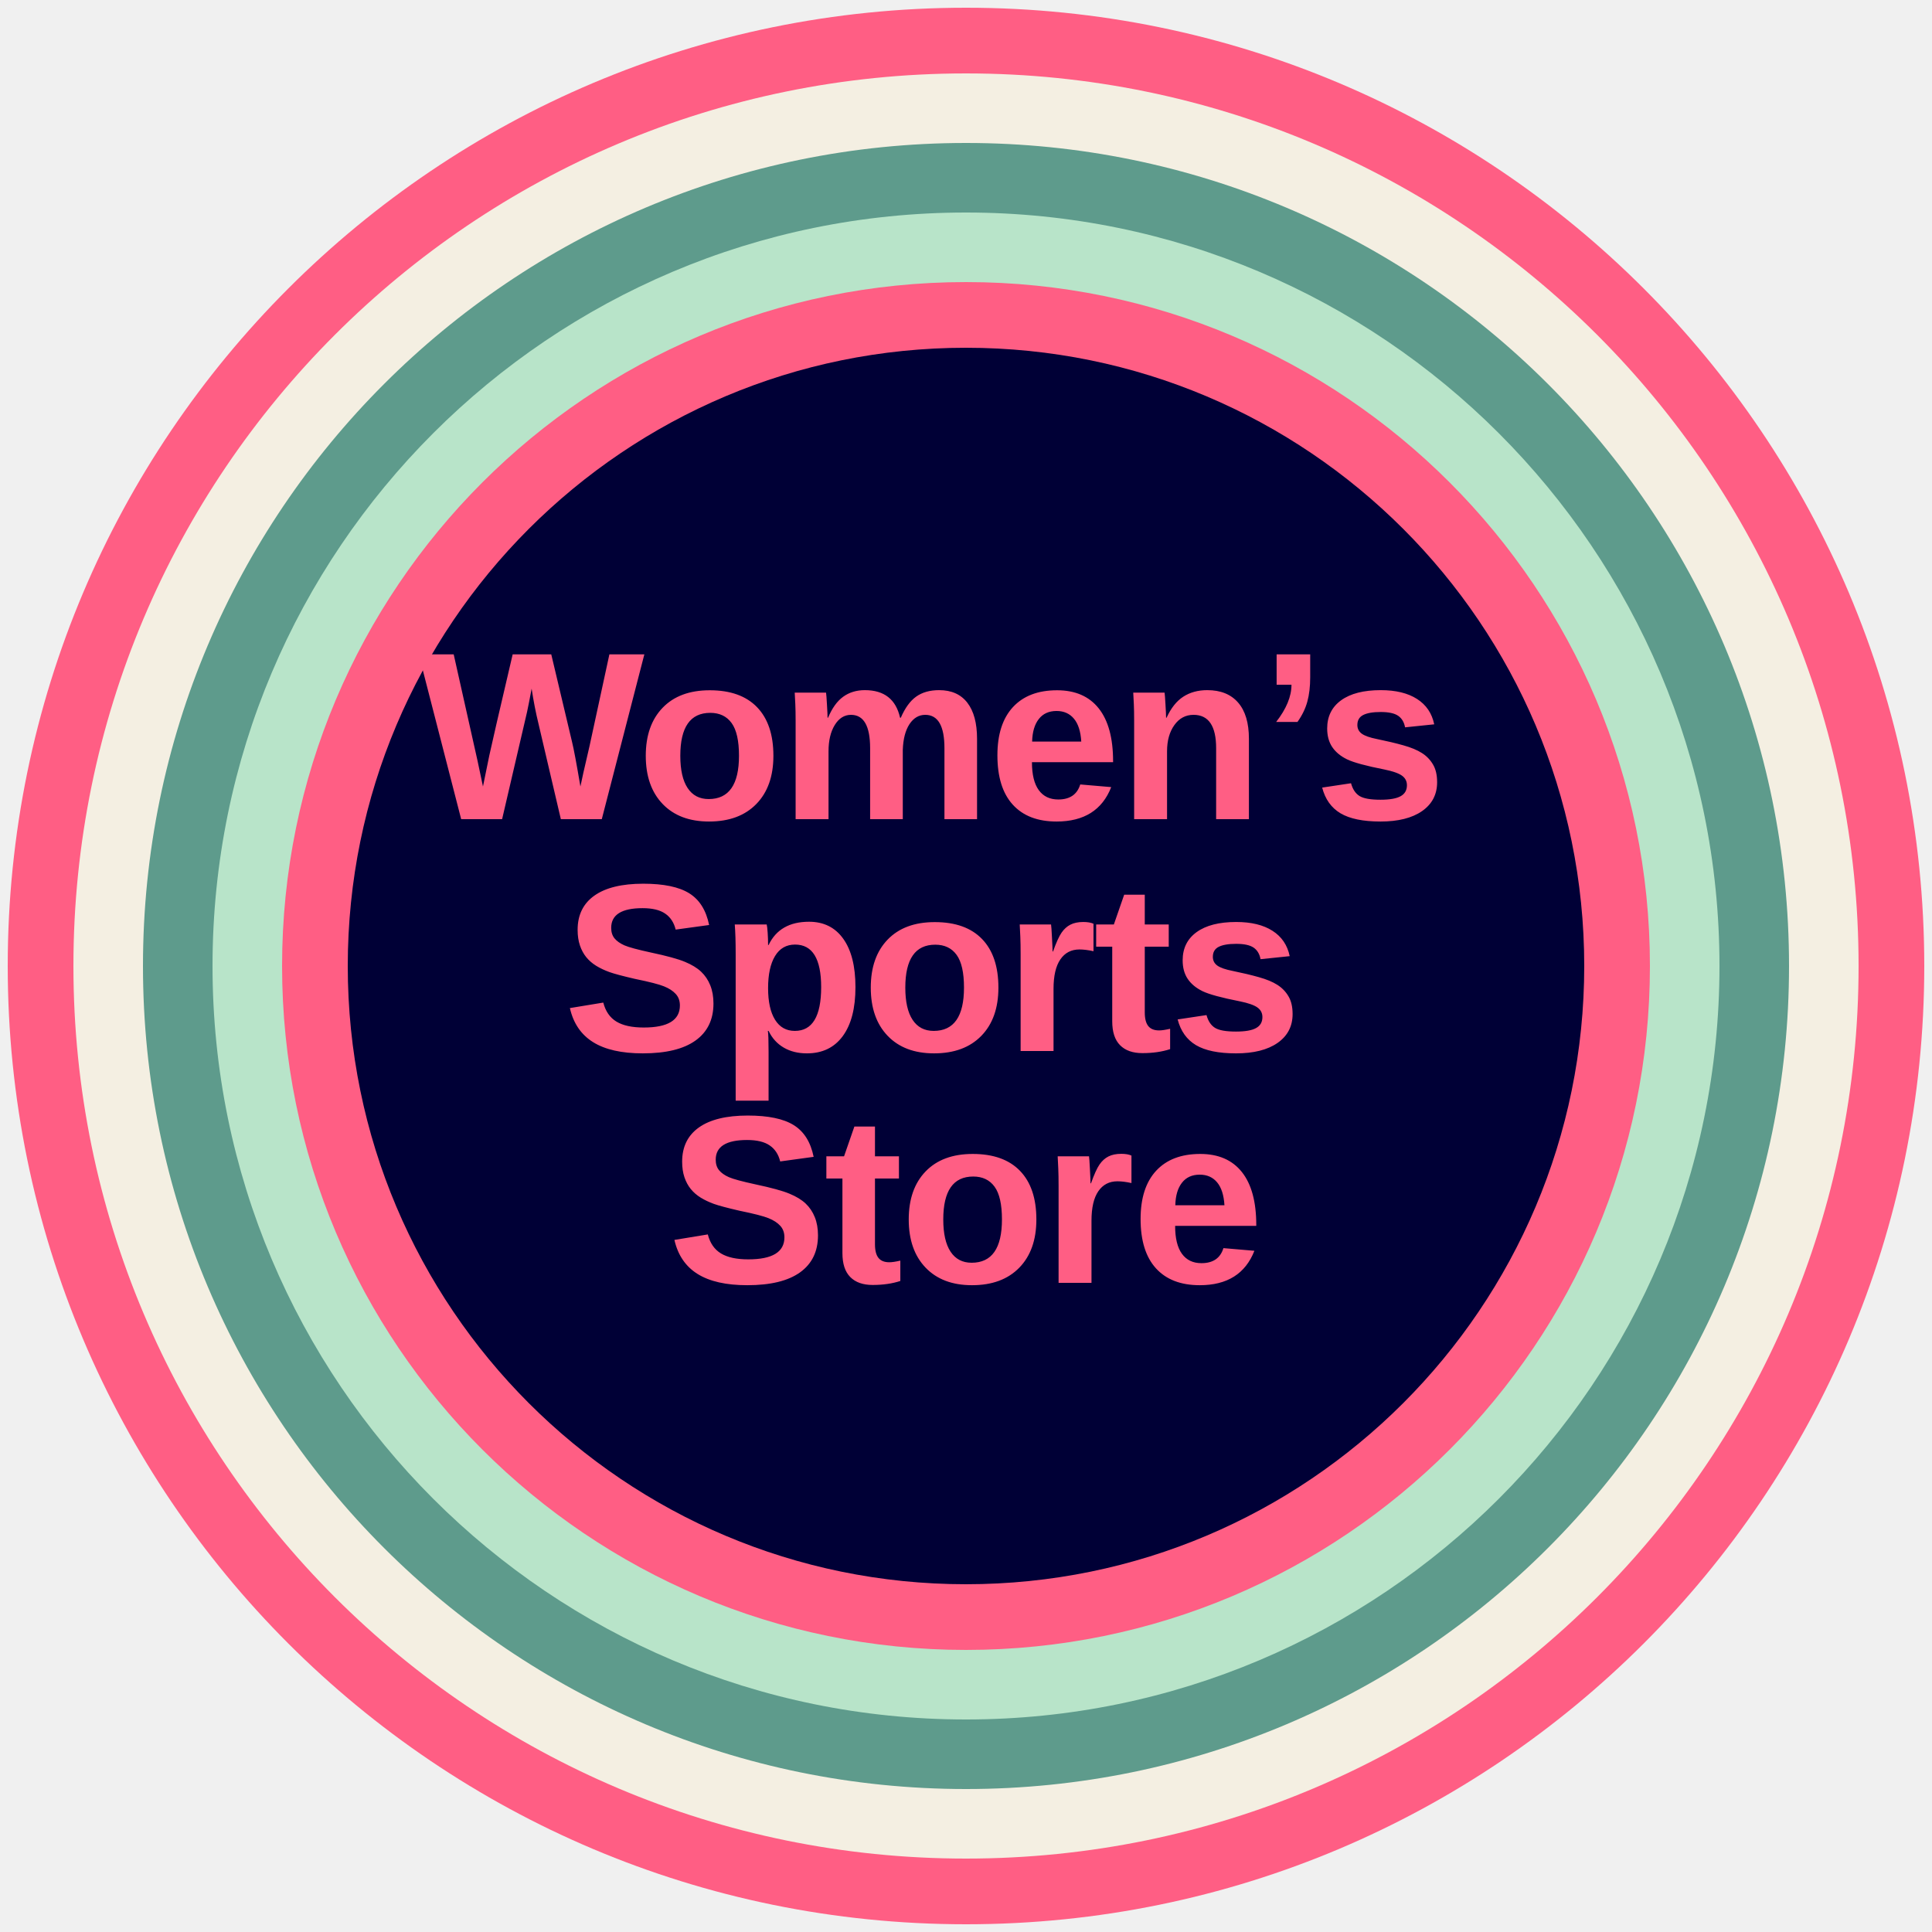
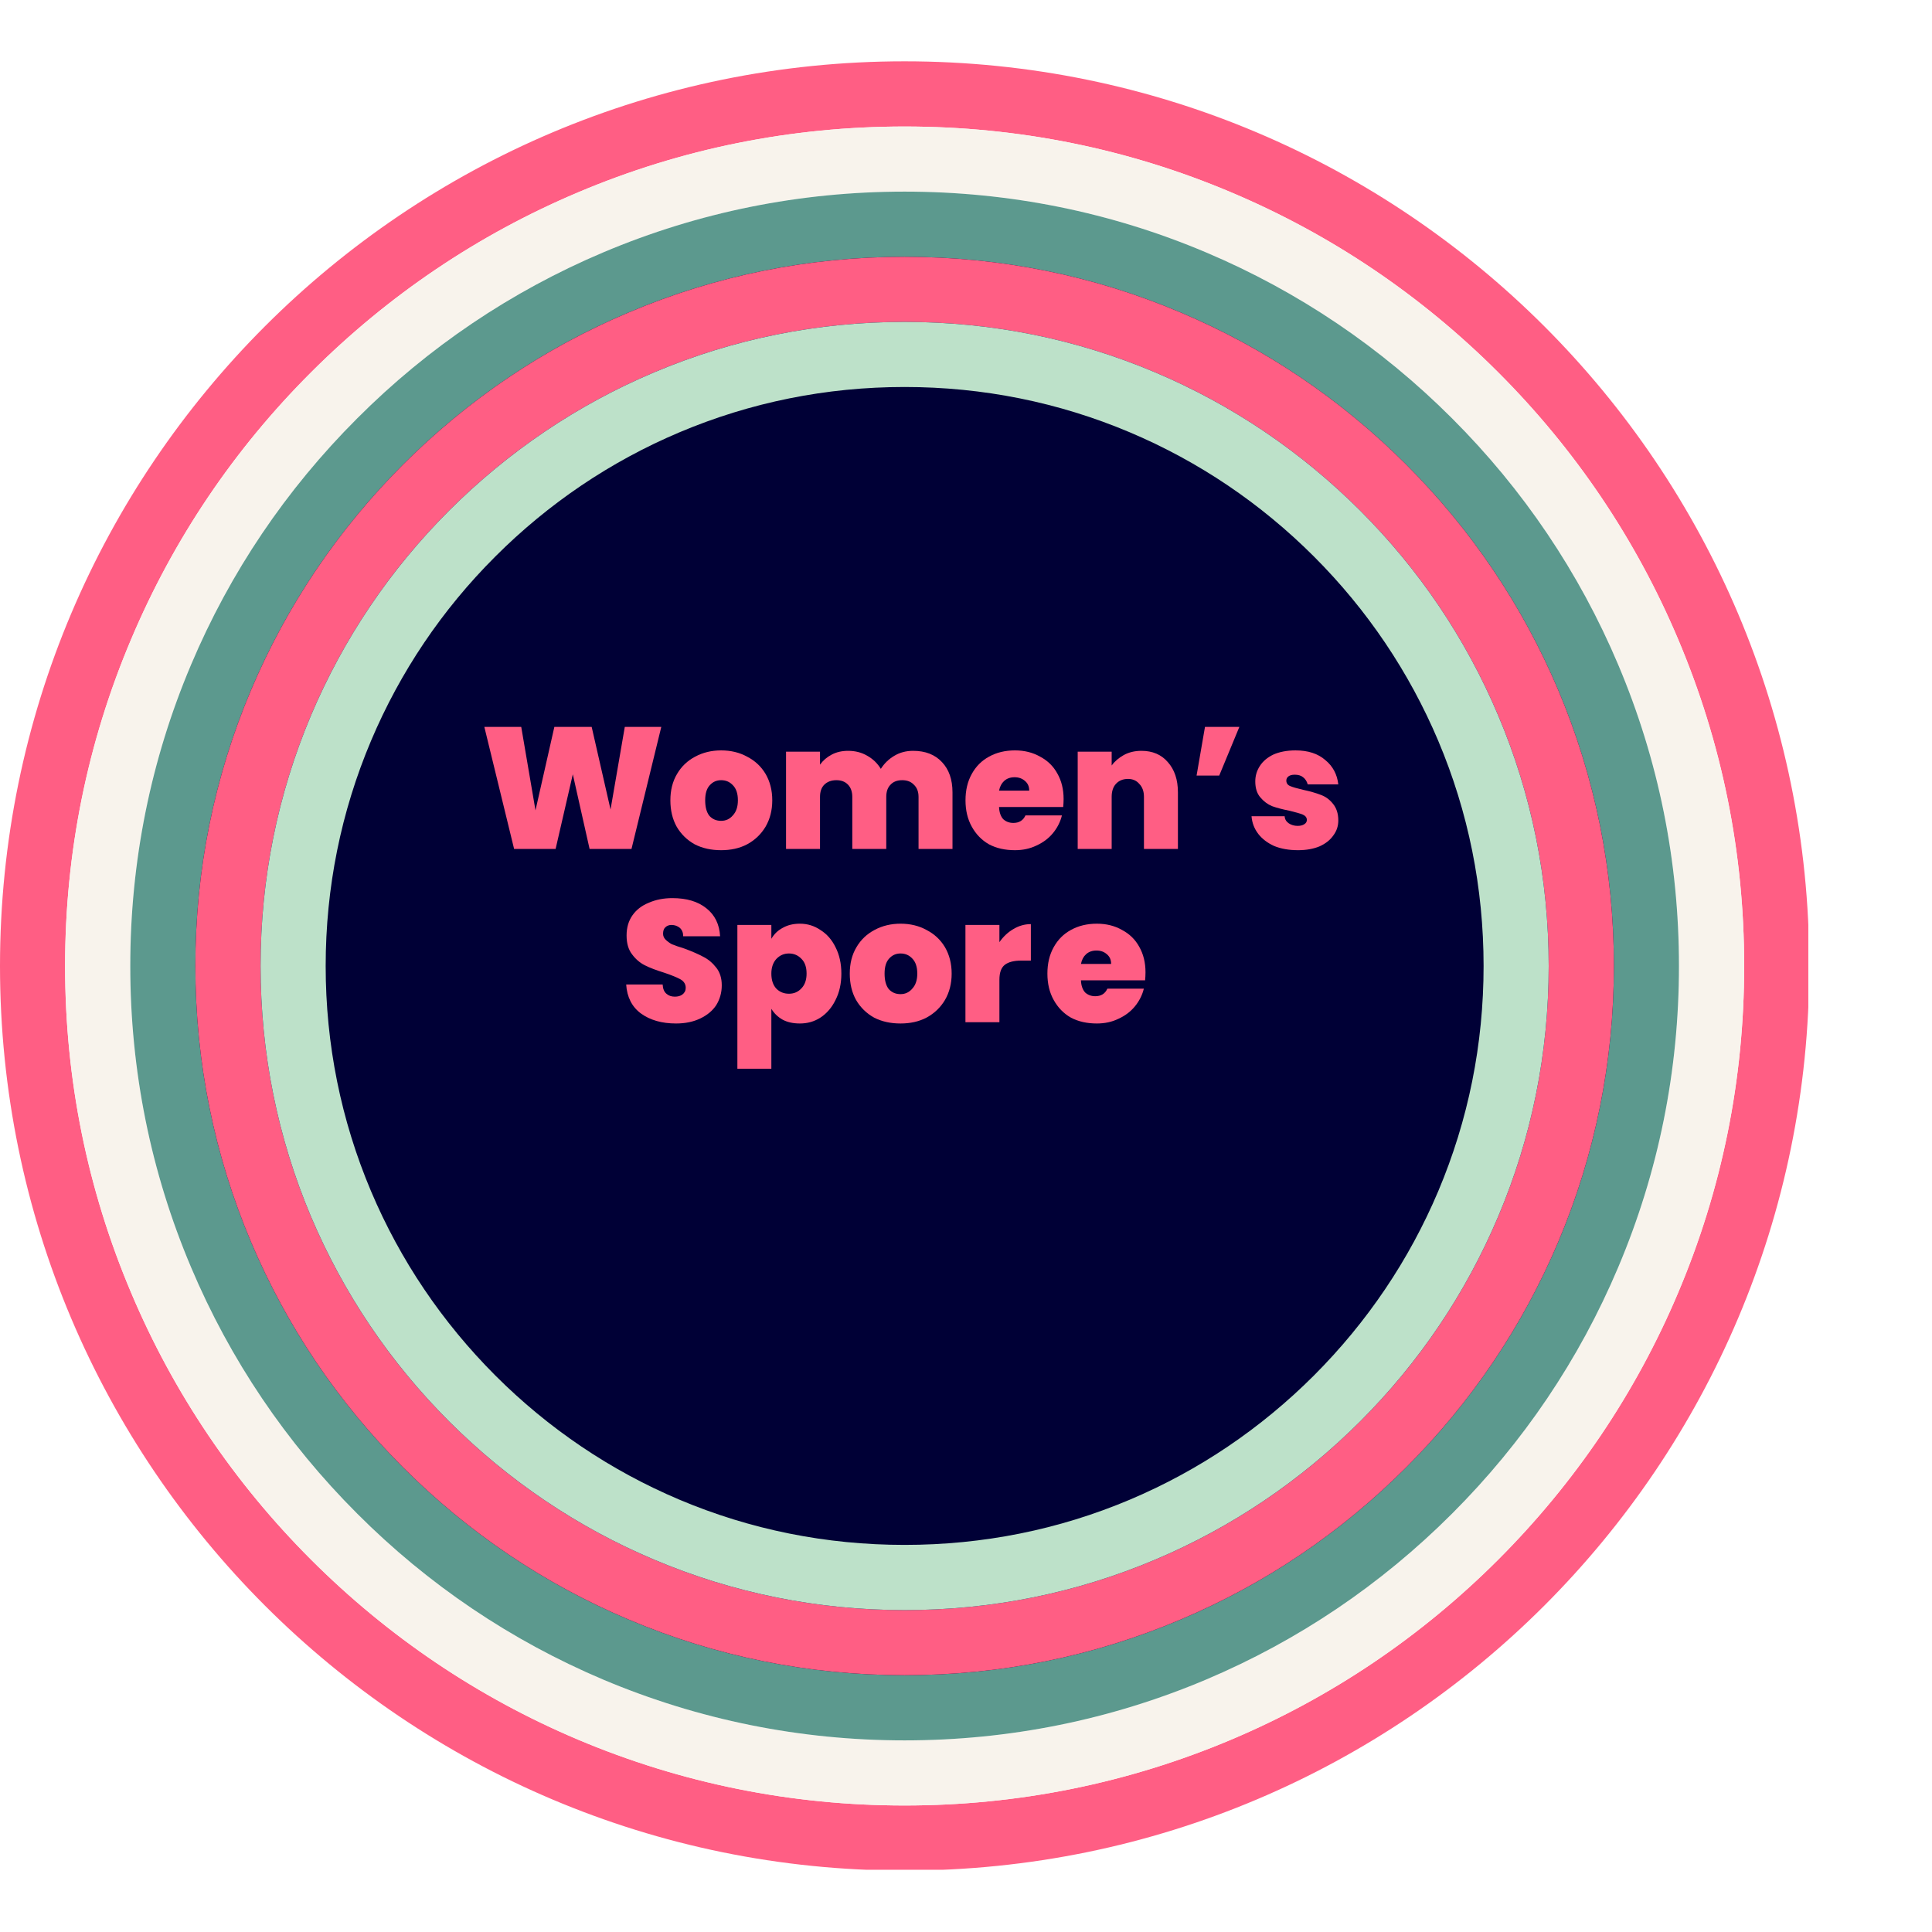
- <svg xmlns="http://www.w3.org/2000/svg" viewBox="0 0 500 500" role="img" aria-label="Women's Sports Store">
-   <circle cx="250" cy="250" r="248" fill="#FF5E84" />
-   <circle cx="250" cy="250" r="231" fill="#F4EFE2" />
-   <circle cx="250" cy="250" r="213" fill="#5E9B8C" />
-   <circle cx="250" cy="250" r="195" fill="#B8E4C9" />
-   <circle cx="250" cy="250" r="177" fill="#FF5E84" />
-   <circle cx="250" cy="250" r="160" fill="#000036" />
-   <text x="250" y="212" text-anchor="middle" fill="#FF5E84" font-family="'Poppins','Arial Black','Helvetica Neue',Arial,sans-serif" font-weight="800" font-size="62" letter-spacing="-1">
-     <tspan x="250">Women’s</tspan>
-     <tspan x="250" dy="60">Sports</tspan>
-     <tspan x="250" dy="60">Store</tspan>
-   </text>
+ <svg xmlns="http://www.w3.org/2000/svg" width="96" zoomAndPan="magnify" viewBox="0 0 72 72" height="96" preserveAspectRatio="xMidYMid meet" version="1.0">
+   <defs>
+     <g />
+     <clipPath id="dce97b1faf">
+       <path d="M 5.215 5.199 L 62.211 5.199 L 62.211 62.195 L 5.215 62.195 Z M 5.215 5.199 " clip-rule="nonzero" />
+     </clipPath>
+     <clipPath id="e816bdbd03">
+       <path d="M 33.715 5.199 C 17.977 5.199 5.215 17.957 5.215 33.695 C 5.215 49.434 17.977 62.195 33.715 62.195 C 49.453 62.195 62.211 49.434 62.211 33.695 C 62.211 17.957 49.453 5.199 33.715 5.199 Z M 33.715 5.199 " clip-rule="nonzero" />
+     </clipPath>
+     <clipPath id="5d9c11a881">
+       <path d="M 0.215 0.199 L 57.211 0.199 L 57.211 57.195 L 0.215 57.195 Z M 0.215 0.199 " clip-rule="nonzero" />
+     </clipPath>
+     <clipPath id="6fb14cfdaa">
+       <path d="M 28.715 0.199 C 12.977 0.199 0.215 12.957 0.215 28.695 C 0.215 44.434 12.977 57.195 28.715 57.195 C 44.453 57.195 57.211 44.434 57.211 28.695 C 57.211 12.957 44.453 0.199 28.715 0.199 Z M 28.715 0.199 " clip-rule="nonzero" />
+     </clipPath>
+     <clipPath id="bbdf385376">
+       <rect x="0" width="58" y="0" height="58" />
+     </clipPath>
+     <clipPath id="ca1b7d800e">
+       <path d="M 0 0.285 L 67.391 0.285 L 67.391 67.68 L 0 67.68 Z M 0 0.285 " clip-rule="nonzero" />
+     </clipPath>
+     <clipPath id="dfb62cf4a6">
+       <rect x="0" width="35" y="0" height="24" />
+     </clipPath>
+     <clipPath id="34920b5856">
+       <rect x="0" width="68" y="0" height="68" />
+     </clipPath>
+   </defs>
+   <rect x="-7.2" width="86.4" fill="#ffffff" y="-7.2" height="86.4" fill-opacity="1" />
+   <rect x="-7.2" width="86.4" fill="#ffffff" y="-7.2" height="86.4" fill-opacity="1" />
+   <g transform="matrix(1, 0, 0, 1, 0, 2)">
+     <g clip-path="url(#34920b5856)">
+       <g clip-path="url(#dce97b1faf)">
+         <g clip-path="url(#e816bdbd03)">
+           <g transform="matrix(1, 0, 0, 1, 5, 5)">
+             <g clip-path="url(#bbdf385376)">
+               <g clip-path="url(#5d9c11a881)">
+                 <g clip-path="url(#6fb14cfdaa)">
+                   <path fill="#000036" d="M 0.215 0.199 L 57.211 0.199 L 57.211 57.195 L 0.215 57.195 Z M 0.215 0.199 " fill-opacity="1" fill-rule="nonzero" />
+                 </g>
+               </g>
+             </g>
+           </g>
+         </g>
+       </g>
+       <g clip-path="url(#ca1b7d800e)">
+         <path fill="#ff5e84" d="M 55.836 56.121 C 52.961 58.996 49.613 61.254 45.891 62.828 C 42.035 64.457 37.938 65.285 33.711 65.285 C 29.488 65.285 25.391 64.457 21.535 62.828 C 17.812 61.254 14.465 58.996 11.59 56.121 C 8.715 53.246 6.461 49.902 4.887 46.176 C 3.254 42.32 2.426 38.223 2.426 34 C 2.426 29.773 3.254 25.68 4.887 21.824 C 6.461 18.098 8.715 14.75 11.59 11.879 C 14.465 9.004 17.812 6.746 21.535 5.172 C 25.391 3.539 29.488 2.715 33.711 2.715 C 37.938 2.715 42.035 3.539 45.891 5.172 C 49.613 6.746 52.961 9.004 55.836 11.879 C 58.707 14.75 60.965 18.098 62.539 21.824 C 64.172 25.68 65 29.773 65 34 C 65 38.223 64.172 42.32 62.539 46.176 C 60.965 49.902 58.707 53.246 55.836 56.121 Z M 33.711 0.285 C 15.094 0.285 0 15.379 0 34 C 0 52.617 15.094 67.711 33.711 67.711 C 52.332 67.711 67.426 52.617 67.426 34 C 67.426 15.379 52.332 0.285 33.711 0.285 " fill-opacity="1" fill-rule="nonzero" />
+       </g>
+       <path fill="#f8f3ec" d="M 60.305 45.23 C 58.852 48.668 56.77 51.754 54.117 54.406 C 51.465 57.059 48.379 59.141 44.945 60.594 C 41.391 62.094 37.609 62.859 33.711 62.859 C 29.816 62.859 26.035 62.094 22.48 60.594 C 19.047 59.141 15.957 57.059 13.309 54.406 C 10.656 51.754 8.574 48.668 7.121 45.23 C 5.617 41.676 4.855 37.898 4.855 34 C 4.855 30.102 5.617 26.324 7.121 22.77 C 8.574 19.332 10.656 16.246 13.309 13.594 C 15.957 10.941 19.047 8.859 22.48 7.406 C 26.035 5.902 29.816 5.141 33.711 5.141 C 37.609 5.141 41.391 5.902 44.945 7.406 C 48.379 8.859 51.465 10.941 54.117 13.594 C 56.77 16.246 58.852 19.332 60.305 22.77 C 61.809 26.324 62.57 30.102 62.57 34 C 62.57 37.898 61.809 41.676 60.305 45.23 Z M 62.539 21.824 C 60.965 18.098 58.707 14.75 55.836 11.879 C 52.961 9.004 49.613 6.746 45.891 5.172 C 42.035 3.539 37.938 2.715 33.711 2.715 C 29.488 2.715 25.391 3.539 21.535 5.172 C 17.812 6.746 14.465 9.004 11.59 11.879 C 8.715 14.75 6.461 18.098 4.887 21.824 C 3.254 25.68 2.426 29.773 2.426 34 C 2.426 38.223 3.254 42.32 4.887 46.176 C 6.461 49.902 8.715 53.246 11.59 56.121 C 14.465 58.996 17.812 61.254 21.535 62.828 C 25.391 64.457 29.488 65.285 33.711 65.285 C 37.938 65.285 42.035 64.457 45.891 62.828 C 49.613 61.254 52.961 58.996 55.836 56.121 C 58.707 53.246 60.965 49.902 62.539 46.176 C 64.172 42.32 65 38.223 65 34 C 65 29.773 64.172 25.68 62.539 21.824 " fill-opacity="1" fill-rule="nonzero" />
+       <path fill="#5c998e" d="M 58.07 44.285 C 56.738 47.434 54.832 50.258 52.402 52.688 C 49.973 55.117 47.145 57.027 44 58.355 C 40.746 59.734 37.285 60.43 33.711 60.43 C 30.141 60.43 26.68 59.734 23.426 58.355 C 20.281 57.027 17.453 55.117 15.023 52.688 C 12.594 50.258 10.688 47.434 9.355 44.285 C 7.98 41.031 7.281 37.57 7.281 34 C 7.281 30.43 7.98 26.969 9.355 23.715 C 10.688 20.566 12.594 17.738 15.023 15.309 C 17.453 12.879 20.281 10.973 23.426 9.645 C 26.68 8.266 30.141 7.57 33.711 7.57 C 37.285 7.57 40.746 8.266 44 9.645 C 47.145 10.973 49.973 12.879 52.402 15.309 C 54.832 17.738 56.738 20.566 58.07 23.715 C 59.445 26.969 60.145 30.43 60.145 34 C 60.145 37.57 59.445 41.031 58.07 44.285 Z M 60.305 22.77 C 58.852 19.332 56.77 16.246 54.117 13.594 C 51.465 10.941 48.379 8.859 44.945 7.406 C 41.391 5.902 37.609 5.141 33.711 5.141 C 29.816 5.141 26.035 5.902 22.48 7.406 C 19.047 8.859 15.957 10.941 13.309 13.594 C 10.656 16.246 8.574 19.332 7.121 22.77 C 5.617 26.324 4.855 30.102 4.855 34 C 4.855 37.898 5.617 41.676 7.121 45.23 C 8.574 48.668 10.656 51.754 13.309 54.406 C 15.957 57.059 19.047 59.141 22.48 60.594 C 26.035 62.094 29.816 62.859 33.711 62.859 C 37.609 62.859 41.391 62.094 44.945 60.594 C 48.379 59.141 51.465 57.059 54.117 54.406 C 56.77 51.754 58.852 48.668 60.305 45.23 C 61.809 41.676 62.57 37.898 62.57 34 C 62.57 30.102 61.809 26.324 60.305 22.77 " fill-opacity="1" fill-rule="nonzero" />
+       <path fill="#ff5e84" d="M 55.832 43.34 C 54.625 46.195 52.895 48.766 50.688 50.973 C 48.477 53.18 45.91 54.914 43.055 56.121 C 40.102 57.371 36.957 58.004 33.711 58.004 C 30.469 58.004 27.324 57.371 24.371 56.121 C 21.516 54.914 18.949 53.18 16.738 50.973 C 14.531 48.766 12.801 46.195 11.59 43.34 C 10.344 40.387 9.711 37.246 9.711 34 C 9.711 30.754 10.344 27.613 11.59 24.66 C 12.801 21.801 14.531 19.234 16.738 17.027 C 18.949 14.82 21.516 13.086 24.371 11.879 C 27.324 10.629 30.469 9.996 33.711 9.996 C 36.957 9.996 40.102 10.629 43.055 11.879 C 45.91 13.086 48.477 14.82 50.688 17.027 C 52.895 19.234 54.625 21.801 55.832 24.66 C 57.082 27.613 57.715 30.754 57.715 34 C 57.715 37.246 57.082 40.387 55.832 43.34 Z M 52.402 15.309 C 49.973 12.879 47.145 10.973 44 9.645 C 40.746 8.266 37.285 7.57 33.711 7.57 C 30.141 7.57 26.68 8.266 23.426 9.645 C 20.281 10.973 17.453 12.879 15.023 15.309 C 12.594 17.738 10.688 20.566 9.355 23.715 C 7.98 26.969 7.281 30.43 7.281 34 C 7.281 37.57 7.98 41.031 9.355 44.285 C 10.688 47.434 12.594 50.258 15.023 52.688 C 17.453 55.117 20.281 57.027 23.426 58.355 C 26.68 59.734 30.141 60.43 33.711 60.43 C 37.285 60.43 40.746 59.734 44 58.355 C 47.145 57.027 49.973 55.117 52.402 52.688 C 54.832 50.258 56.738 47.434 58.07 44.285 C 59.445 41.031 60.145 37.57 60.145 34 C 60.145 30.43 59.445 26.969 58.07 23.715 C 56.738 20.566 54.832 17.738 52.402 15.309 " fill-opacity="1" fill-rule="nonzero" />
+       <path fill="#bde1c9" d="M 53.598 42.395 C 52.512 44.961 50.953 47.27 48.969 49.258 C 46.984 51.242 44.676 52.801 42.109 53.887 C 39.457 55.008 36.633 55.574 33.711 55.574 C 30.793 55.574 27.969 55.008 25.316 53.887 C 22.75 52.801 20.441 51.242 18.457 49.258 C 16.473 47.27 14.914 44.961 13.828 42.395 C 12.707 39.742 12.137 36.918 12.137 34 C 12.137 31.082 12.707 28.258 13.828 25.605 C 14.914 23.039 16.469 20.727 18.457 18.742 C 20.441 16.758 22.75 15.199 25.316 14.113 C 27.969 12.992 30.793 12.422 33.711 12.422 C 36.629 12.422 39.457 12.992 42.109 14.113 C 44.676 15.199 46.984 16.758 48.969 18.742 C 50.953 20.727 52.512 23.039 53.598 25.605 C 54.719 28.258 55.289 31.082 55.289 34 C 55.289 36.918 54.719 39.742 53.598 42.395 Z M 50.688 17.027 C 48.477 14.82 45.91 13.086 43.055 11.879 C 40.102 10.629 36.957 9.996 33.711 9.996 C 30.469 9.996 27.324 10.629 24.371 11.879 C 21.516 13.086 18.949 14.82 16.738 17.027 C 14.531 19.234 12.801 21.801 11.59 24.66 C 10.344 27.613 9.711 30.754 9.711 34 C 9.711 37.246 10.344 40.387 11.59 43.34 C 12.801 46.195 14.531 48.766 16.738 50.973 C 18.949 53.18 21.516 54.914 24.371 56.121 C 27.324 57.371 30.469 58.004 33.711 58.004 C 36.957 58.004 40.102 57.371 43.055 56.121 C 45.91 54.914 48.477 53.18 50.688 50.973 C 52.895 48.766 54.625 46.195 55.832 43.34 C 57.082 40.387 57.715 37.246 57.715 34 C 57.715 30.754 57.082 27.613 55.832 24.66 C 54.625 21.801 52.895 19.234 50.688 17.027 " fill-opacity="1" fill-rule="nonzero" />
+       <g transform="matrix(1, 0, 0, 1, 17, 22)">
+         <g clip-path="url(#dfb62cf4a6)">
+           <g fill="#ff5e84" fill-opacity="1">
+             <g transform="translate(0.878108, 7.63713)">
+               <g>
+                 <path d="M 6.766 -4.547 L 5.656 0 L 4.094 0 L 3.469 -2.781 L 2.828 0 L 1.281 0 L 0.172 -4.547 L 1.547 -4.547 L 2.078 -1.438 L 2.781 -4.547 L 4.172 -4.547 L 4.875 -1.469 L 5.406 -4.547 Z M 6.766 -4.547 " />
+               </g>
+             </g>
+           </g>
+           <g fill="#ff5e84" fill-opacity="1">
+             <g transform="translate(7.827135, 7.63713)">
+               <g>
+                 <path d="M 2.047 0.047 C 1.68 0.047 1.352 -0.023 1.062 -0.172 C 0.781 -0.328 0.555 -0.547 0.391 -0.828 C 0.234 -1.109 0.156 -1.438 0.156 -1.812 C 0.156 -2.188 0.238 -2.516 0.406 -2.797 C 0.57 -3.078 0.797 -3.289 1.078 -3.438 C 1.367 -3.594 1.691 -3.672 2.047 -3.672 C 2.41 -3.672 2.734 -3.594 3.016 -3.438 C 3.305 -3.289 3.535 -3.078 3.703 -2.797 C 3.867 -2.516 3.953 -2.188 3.953 -1.812 C 3.953 -1.438 3.867 -1.109 3.703 -0.828 C 3.535 -0.547 3.305 -0.328 3.016 -0.172 C 2.734 -0.023 2.41 0.047 2.047 0.047 Z M 2.047 -1.047 C 2.223 -1.047 2.367 -1.113 2.484 -1.25 C 2.609 -1.383 2.672 -1.57 2.672 -1.812 C 2.672 -2.062 2.609 -2.25 2.484 -2.375 C 2.367 -2.5 2.223 -2.562 2.047 -2.562 C 1.879 -2.562 1.738 -2.5 1.625 -2.375 C 1.508 -2.25 1.453 -2.062 1.453 -1.812 C 1.453 -1.562 1.504 -1.367 1.609 -1.234 C 1.723 -1.109 1.867 -1.047 2.047 -1.047 Z M 2.047 -1.047 " />
+               </g>
+             </g>
+           </g>
+           <g fill="#ff5e84" fill-opacity="1">
+             <g transform="translate(11.93455, 7.63713)">
+               <g>
+                 <path d="M 5.094 -3.656 C 5.551 -3.656 5.91 -3.516 6.172 -3.234 C 6.43 -2.961 6.562 -2.586 6.562 -2.109 L 6.562 0 L 5.297 0 L 5.297 -1.938 C 5.297 -2.133 5.238 -2.285 5.125 -2.391 C 5.02 -2.504 4.875 -2.562 4.688 -2.562 C 4.5 -2.562 4.352 -2.504 4.25 -2.391 C 4.145 -2.285 4.094 -2.133 4.094 -1.938 L 4.094 0 L 2.828 0 L 2.828 -1.938 C 2.828 -2.133 2.773 -2.285 2.672 -2.391 C 2.566 -2.504 2.422 -2.562 2.234 -2.562 C 2.047 -2.562 1.895 -2.504 1.781 -2.391 C 1.676 -2.285 1.625 -2.133 1.625 -1.938 L 1.625 0 L 0.359 0 L 0.359 -3.625 L 1.625 -3.625 L 1.625 -3.141 C 1.738 -3.297 1.883 -3.422 2.062 -3.516 C 2.238 -3.609 2.441 -3.656 2.672 -3.656 C 2.941 -3.656 3.18 -3.594 3.391 -3.469 C 3.598 -3.352 3.766 -3.191 3.891 -2.984 C 4.016 -3.18 4.18 -3.344 4.391 -3.469 C 4.598 -3.594 4.832 -3.656 5.094 -3.656 Z M 5.094 -3.656 " />
+               </g>
+             </g>
+           </g>
+           <g fill="#ff5e84" fill-opacity="1">
+             <g transform="translate(18.82545, 7.63713)">
+               <g>
+                 <path d="M 3.812 -1.859 C 3.812 -1.754 3.805 -1.656 3.797 -1.562 L 1.406 -1.562 C 1.414 -1.363 1.469 -1.211 1.562 -1.109 C 1.664 -1.016 1.789 -0.969 1.938 -0.969 C 2.156 -0.969 2.305 -1.062 2.391 -1.25 L 3.75 -1.25 C 3.688 -1 3.57 -0.773 3.406 -0.578 C 3.25 -0.391 3.047 -0.238 2.797 -0.125 C 2.555 -0.008 2.289 0.047 2 0.047 C 1.633 0.047 1.312 -0.023 1.031 -0.172 C 0.758 -0.328 0.547 -0.547 0.391 -0.828 C 0.234 -1.109 0.156 -1.438 0.156 -1.812 C 0.156 -2.188 0.234 -2.516 0.391 -2.797 C 0.547 -3.078 0.758 -3.289 1.031 -3.438 C 1.312 -3.594 1.633 -3.672 2 -3.672 C 2.352 -3.672 2.664 -3.594 2.938 -3.438 C 3.219 -3.289 3.43 -3.082 3.578 -2.812 C 3.734 -2.539 3.812 -2.223 3.812 -1.859 Z M 2.531 -2.172 C 2.531 -2.328 2.477 -2.445 2.375 -2.531 C 2.27 -2.625 2.141 -2.672 1.984 -2.672 C 1.828 -2.672 1.695 -2.625 1.594 -2.531 C 1.5 -2.445 1.438 -2.328 1.406 -2.172 Z M 2.531 -2.172 " />
+               </g>
+             </g>
+           </g>
+           <g fill="#ff5e84" fill-opacity="1">
+             <g transform="translate(22.80371, 7.63713)">
+               <g>
+                 <path d="M 2.734 -3.656 C 3.148 -3.656 3.477 -3.516 3.719 -3.234 C 3.969 -2.953 4.094 -2.578 4.094 -2.109 L 4.094 0 L 2.828 0 L 2.828 -1.938 C 2.828 -2.145 2.77 -2.305 2.656 -2.422 C 2.551 -2.547 2.41 -2.609 2.234 -2.609 C 2.047 -2.609 1.895 -2.547 1.781 -2.422 C 1.676 -2.305 1.625 -2.145 1.625 -1.938 L 1.625 0 L 0.359 0 L 0.359 -3.625 L 1.625 -3.625 L 1.625 -3.109 C 1.738 -3.266 1.891 -3.395 2.078 -3.5 C 2.266 -3.602 2.484 -3.656 2.734 -3.656 Z M 2.734 -3.656 " />
+               </g>
+             </g>
+           </g>
+           <g fill="#ff5e84" fill-opacity="1">
+             <g transform="translate(27.23403, 7.63713)">
+               <g>
+                 <path d="M 0.672 -4.547 L 1.953 -4.547 L 1.203 -2.734 L 0.359 -2.734 Z M 0.672 -4.547 " />
+               </g>
+             </g>
+           </g>
+           <g fill="#ff5e84" fill-opacity="1">
+             <g transform="translate(29.46857, 7.63713)">
+               <g>
+                 <path d="M 1.906 0.047 C 1.57 0.047 1.273 -0.004 1.016 -0.109 C 0.766 -0.223 0.566 -0.375 0.422 -0.562 C 0.273 -0.758 0.191 -0.977 0.172 -1.219 L 1.406 -1.219 C 1.414 -1.102 1.469 -1.016 1.562 -0.953 C 1.656 -0.891 1.766 -0.859 1.891 -0.859 C 1.992 -0.859 2.078 -0.879 2.141 -0.922 C 2.203 -0.961 2.234 -1.016 2.234 -1.078 C 2.234 -1.172 2.18 -1.238 2.078 -1.281 C 1.984 -1.32 1.82 -1.367 1.594 -1.422 C 1.332 -1.473 1.113 -1.531 0.938 -1.594 C 0.77 -1.664 0.625 -1.773 0.5 -1.922 C 0.375 -2.066 0.312 -2.266 0.312 -2.516 C 0.312 -2.723 0.367 -2.914 0.484 -3.094 C 0.598 -3.27 0.766 -3.41 0.984 -3.516 C 1.211 -3.617 1.488 -3.672 1.812 -3.672 C 2.281 -3.672 2.648 -3.551 2.922 -3.312 C 3.203 -3.082 3.363 -2.781 3.406 -2.406 L 2.266 -2.406 C 2.234 -2.52 2.176 -2.609 2.094 -2.672 C 2.02 -2.734 1.914 -2.766 1.781 -2.766 C 1.676 -2.766 1.598 -2.742 1.547 -2.703 C 1.492 -2.66 1.469 -2.609 1.469 -2.547 C 1.469 -2.453 1.516 -2.383 1.609 -2.344 C 1.711 -2.301 1.875 -2.254 2.094 -2.203 C 2.352 -2.148 2.57 -2.086 2.75 -2.016 C 2.926 -1.953 3.078 -1.844 3.203 -1.688 C 3.336 -1.531 3.406 -1.32 3.406 -1.062 C 3.406 -0.852 3.344 -0.664 3.219 -0.5 C 3.102 -0.332 2.93 -0.195 2.703 -0.094 C 2.473 0 2.207 0.047 1.906 0.047 Z M 1.906 0.047 " />
+               </g>
+             </g>
+           </g>
+           <g fill="#ff5e84" fill-opacity="1">
+             <g transform="translate(6.116951, 14.09529)">
+               <g>
+                 <path d="M 2.078 0.047 C 1.547 0.047 1.109 -0.078 0.766 -0.328 C 0.43 -0.578 0.25 -0.938 0.219 -1.406 L 1.578 -1.406 C 1.586 -1.25 1.633 -1.133 1.719 -1.062 C 1.801 -0.988 1.906 -0.953 2.031 -0.953 C 2.145 -0.953 2.238 -0.977 2.312 -1.031 C 2.395 -1.094 2.438 -1.176 2.438 -1.281 C 2.438 -1.414 2.375 -1.52 2.25 -1.594 C 2.125 -1.664 1.922 -1.75 1.641 -1.844 C 1.336 -1.938 1.094 -2.031 0.906 -2.125 C 0.727 -2.219 0.57 -2.352 0.438 -2.531 C 0.301 -2.707 0.234 -2.941 0.234 -3.234 C 0.234 -3.523 0.305 -3.773 0.453 -3.984 C 0.598 -4.191 0.801 -4.348 1.062 -4.453 C 1.32 -4.566 1.613 -4.625 1.938 -4.625 C 2.469 -4.625 2.891 -4.5 3.203 -4.25 C 3.523 -4 3.695 -3.648 3.719 -3.203 L 2.344 -3.203 C 2.344 -3.336 2.301 -3.441 2.219 -3.516 C 2.133 -3.586 2.031 -3.625 1.906 -3.625 C 1.812 -3.625 1.734 -3.594 1.672 -3.531 C 1.617 -3.477 1.594 -3.398 1.594 -3.297 C 1.594 -3.211 1.625 -3.141 1.688 -3.078 C 1.75 -3.016 1.828 -2.957 1.922 -2.906 C 2.023 -2.863 2.176 -2.812 2.375 -2.75 C 2.664 -2.645 2.906 -2.539 3.094 -2.438 C 3.281 -2.344 3.441 -2.207 3.578 -2.031 C 3.711 -1.863 3.781 -1.645 3.781 -1.375 C 3.781 -1.102 3.711 -0.859 3.578 -0.641 C 3.441 -0.43 3.242 -0.266 2.984 -0.141 C 2.723 -0.016 2.422 0.047 2.078 0.047 Z M 2.078 0.047 " />
+               </g>
+             </g>
+           </g>
+           <g fill="#ff5e84" fill-opacity="1">
+             <g transform="translate(10.12103, 14.09529)">
+               <g>
+                 <path d="M 1.625 -3.109 C 1.727 -3.285 1.867 -3.422 2.047 -3.516 C 2.223 -3.617 2.438 -3.672 2.688 -3.672 C 2.969 -3.672 3.223 -3.594 3.453 -3.438 C 3.691 -3.289 3.879 -3.078 4.016 -2.797 C 4.16 -2.516 4.234 -2.188 4.234 -1.812 C 4.234 -1.438 4.16 -1.109 4.016 -0.828 C 3.879 -0.547 3.691 -0.328 3.453 -0.172 C 3.223 -0.023 2.969 0.047 2.688 0.047 C 2.438 0.047 2.223 0 2.047 -0.094 C 1.867 -0.195 1.727 -0.332 1.625 -0.5 L 1.625 1.734 L 0.359 1.734 L 0.359 -3.625 L 1.625 -3.625 Z M 2.938 -1.812 C 2.938 -2.051 2.875 -2.234 2.75 -2.359 C 2.625 -2.492 2.469 -2.562 2.281 -2.562 C 2.094 -2.562 1.938 -2.492 1.812 -2.359 C 1.688 -2.223 1.625 -2.039 1.625 -1.812 C 1.625 -1.57 1.688 -1.383 1.812 -1.25 C 1.938 -1.125 2.094 -1.062 2.281 -1.062 C 2.469 -1.062 2.625 -1.129 2.75 -1.266 C 2.875 -1.398 2.938 -1.582 2.938 -1.812 Z M 2.938 -1.812 " />
+               </g>
+             </g>
+           </g>
+           <g fill="#ff5e84" fill-opacity="1">
+             <g transform="translate(14.51261, 14.09529)">
+               <g>
+                 <path d="M 2.047 0.047 C 1.68 0.047 1.352 -0.023 1.062 -0.172 C 0.781 -0.328 0.555 -0.547 0.391 -0.828 C 0.234 -1.109 0.156 -1.438 0.156 -1.812 C 0.156 -2.188 0.238 -2.516 0.406 -2.797 C 0.57 -3.078 0.797 -3.289 1.078 -3.438 C 1.367 -3.594 1.691 -3.672 2.047 -3.672 C 2.41 -3.672 2.734 -3.594 3.016 -3.438 C 3.305 -3.289 3.535 -3.078 3.703 -2.797 C 3.867 -2.516 3.953 -2.188 3.953 -1.812 C 3.953 -1.438 3.867 -1.109 3.703 -0.828 C 3.535 -0.547 3.305 -0.328 3.016 -0.172 C 2.734 -0.023 2.41 0.047 2.047 0.047 Z M 2.047 -1.047 C 2.223 -1.047 2.367 -1.113 2.484 -1.25 C 2.609 -1.383 2.672 -1.57 2.672 -1.812 C 2.672 -2.062 2.609 -2.25 2.484 -2.375 C 2.367 -2.5 2.223 -2.562 2.047 -2.562 C 1.879 -2.562 1.738 -2.5 1.625 -2.375 C 1.508 -2.25 1.453 -2.062 1.453 -1.812 C 1.453 -1.562 1.504 -1.367 1.609 -1.234 C 1.723 -1.109 1.867 -1.047 2.047 -1.047 Z M 2.047 -1.047 " />
+               </g>
+             </g>
+           </g>
+           <g fill="#ff5e84" fill-opacity="1">
+             <g transform="translate(18.62003, 14.09529)">
+               <g>
+                 <path d="M 1.625 -2.984 C 1.77 -3.191 1.941 -3.352 2.141 -3.469 C 2.348 -3.594 2.566 -3.656 2.797 -3.656 L 2.797 -2.297 L 2.438 -2.297 C 2.164 -2.297 1.961 -2.242 1.828 -2.141 C 1.691 -2.035 1.625 -1.848 1.625 -1.578 L 1.625 0 L 0.359 0 L 0.359 -3.625 L 1.625 -3.625 Z M 1.625 -2.984 " />
+               </g>
+             </g>
+           </g>
+           <g fill="#ff5e84" fill-opacity="1">
+             <g transform="translate(21.87757, 14.09529)">
+               <g>
+                 <path d="M 3.812 -1.859 C 3.812 -1.754 3.805 -1.656 3.797 -1.562 L 1.406 -1.562 C 1.414 -1.363 1.469 -1.211 1.562 -1.109 C 1.664 -1.016 1.789 -0.969 1.938 -0.969 C 2.156 -0.969 2.305 -1.062 2.391 -1.25 L 3.75 -1.25 C 3.688 -1 3.57 -0.773 3.406 -0.578 C 3.25 -0.391 3.047 -0.238 2.797 -0.125 C 2.555 -0.008 2.289 0.047 2 0.047 C 1.633 0.047 1.312 -0.023 1.031 -0.172 C 0.758 -0.328 0.547 -0.547 0.391 -0.828 C 0.234 -1.109 0.156 -1.438 0.156 -1.812 C 0.156 -2.188 0.234 -2.516 0.391 -2.797 C 0.547 -3.078 0.758 -3.289 1.031 -3.438 C 1.312 -3.594 1.633 -3.672 2 -3.672 C 2.352 -3.672 2.664 -3.594 2.938 -3.438 C 3.219 -3.289 3.43 -3.082 3.578 -2.812 C 3.734 -2.539 3.812 -2.223 3.812 -1.859 Z M 2.531 -2.172 C 2.531 -2.328 2.477 -2.445 2.375 -2.531 C 2.27 -2.625 2.141 -2.672 1.984 -2.672 C 1.828 -2.672 1.695 -2.625 1.594 -2.531 C 1.5 -2.445 1.438 -2.328 1.406 -2.172 Z M 2.531 -2.172 " />
+               </g>
+             </g>
+           </g>
+         </g>
+       </g>
+     </g>
+   </g>
</svg>
